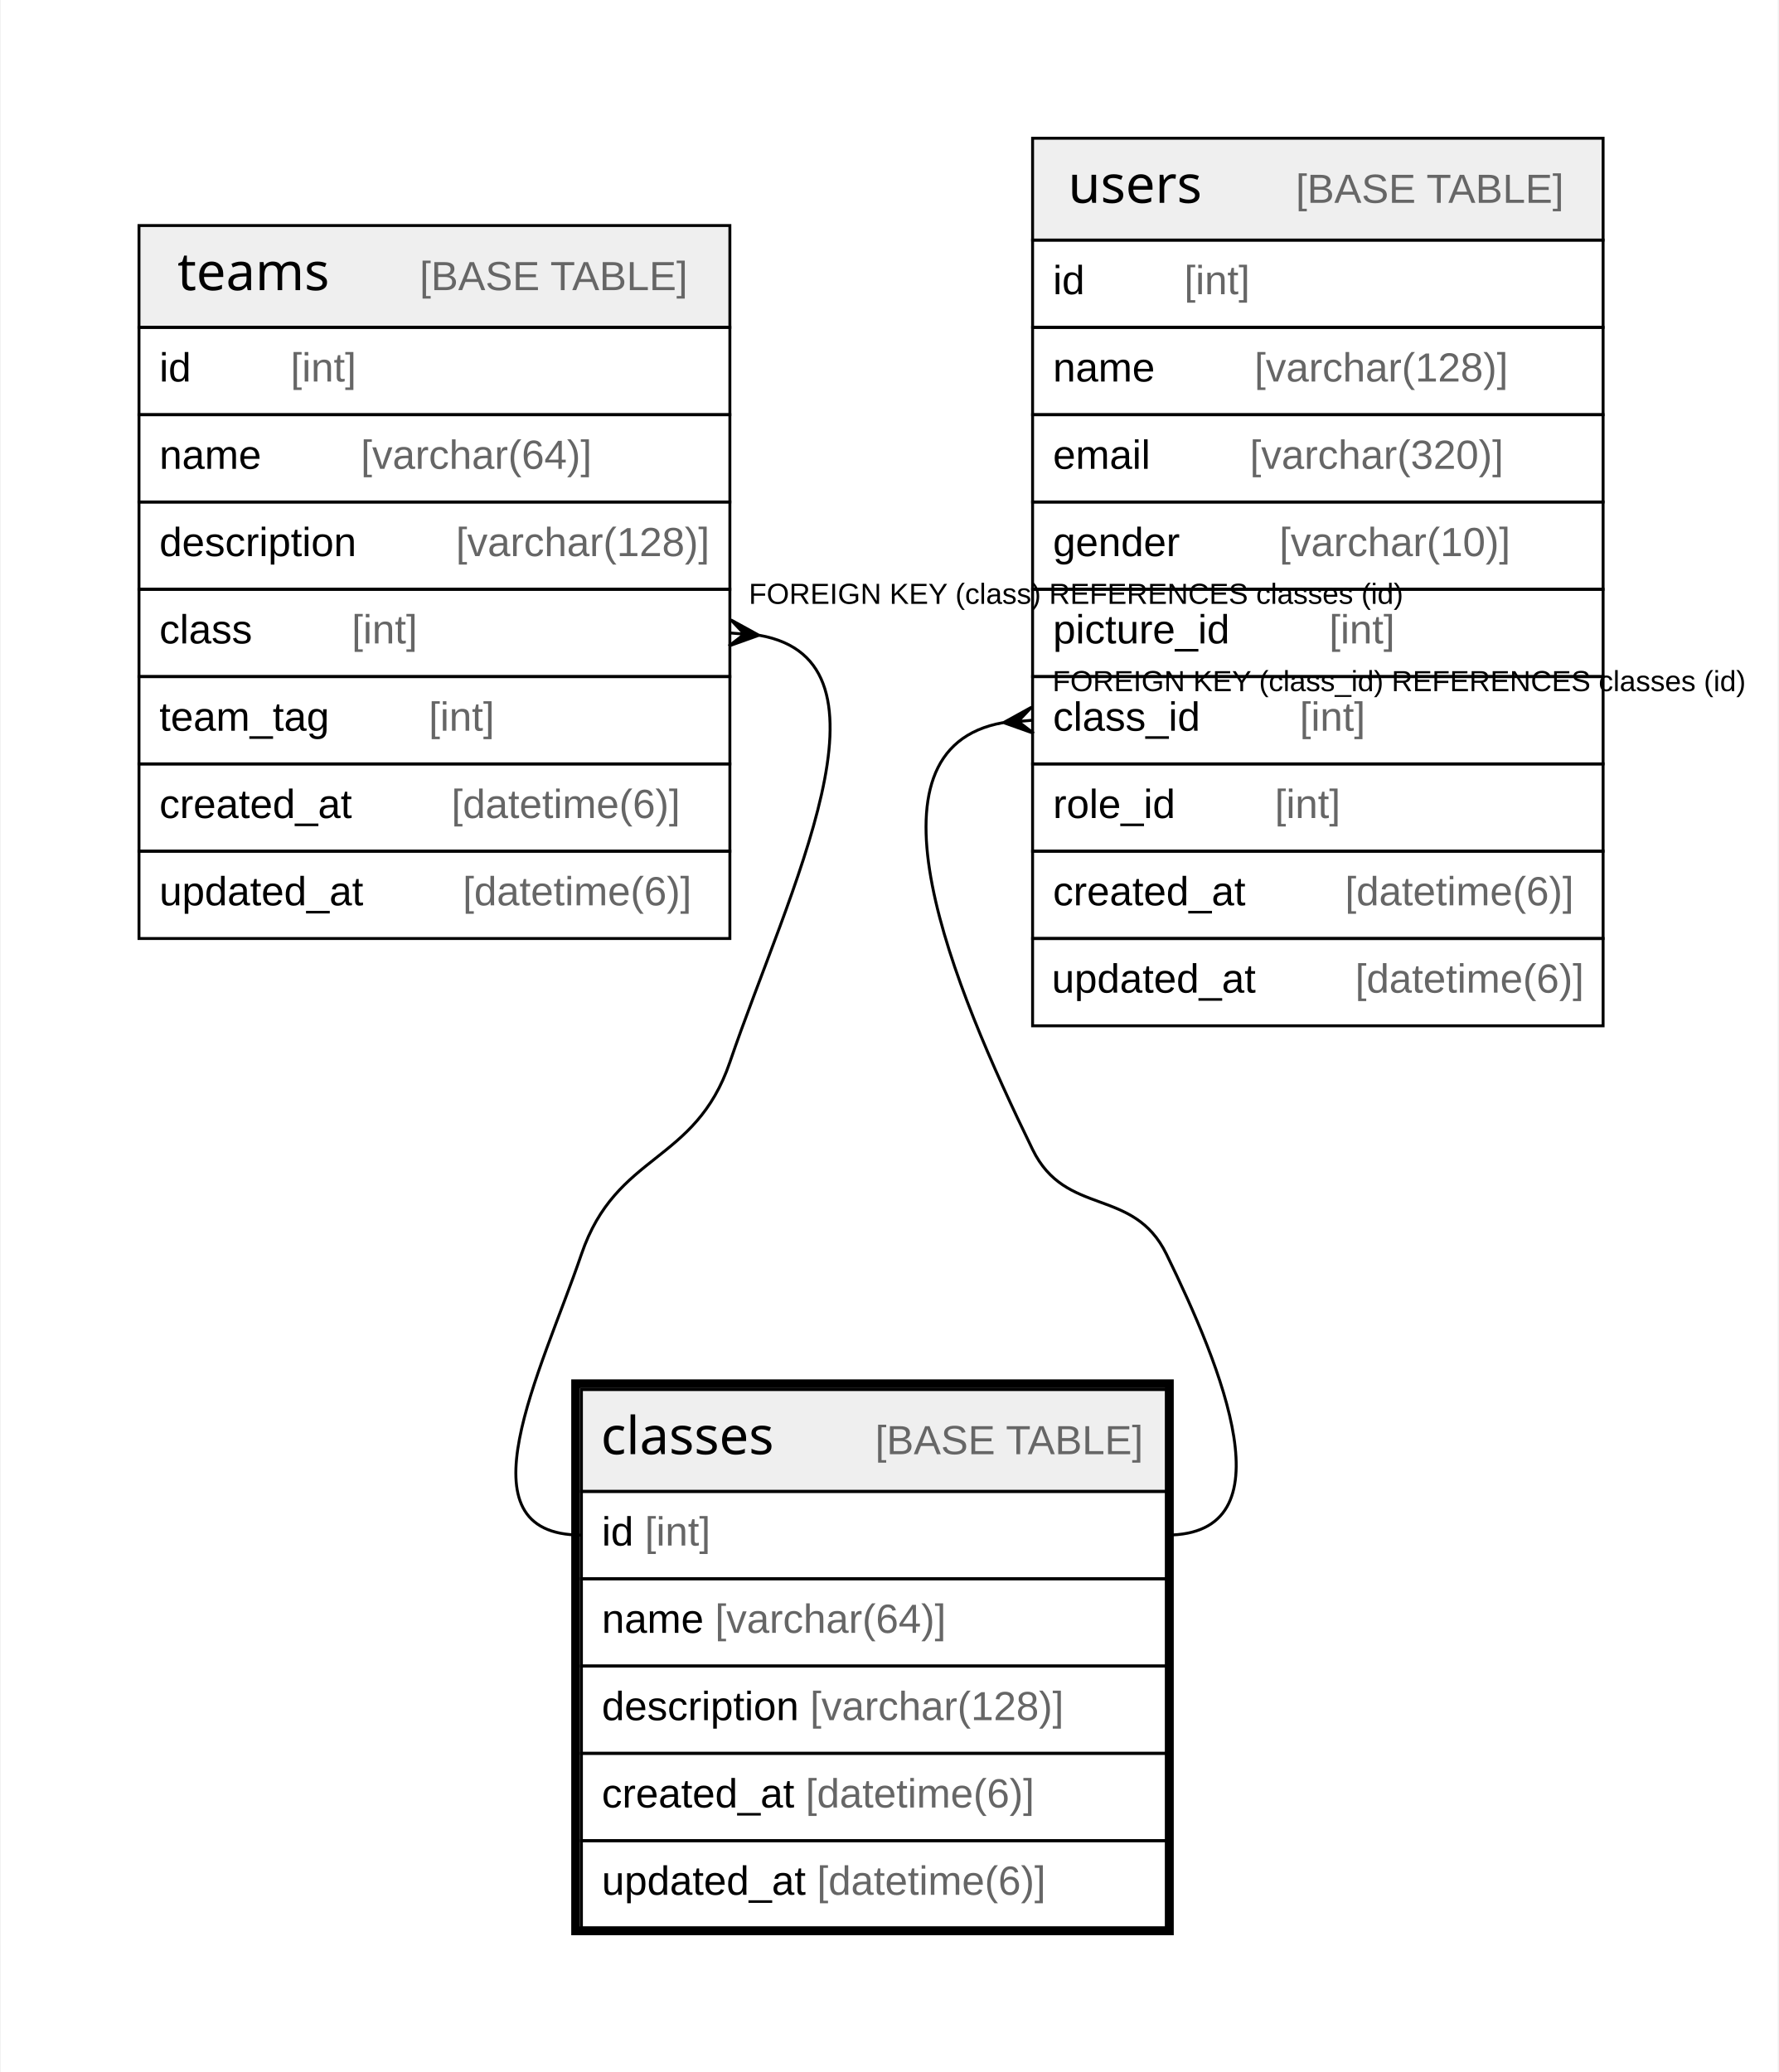
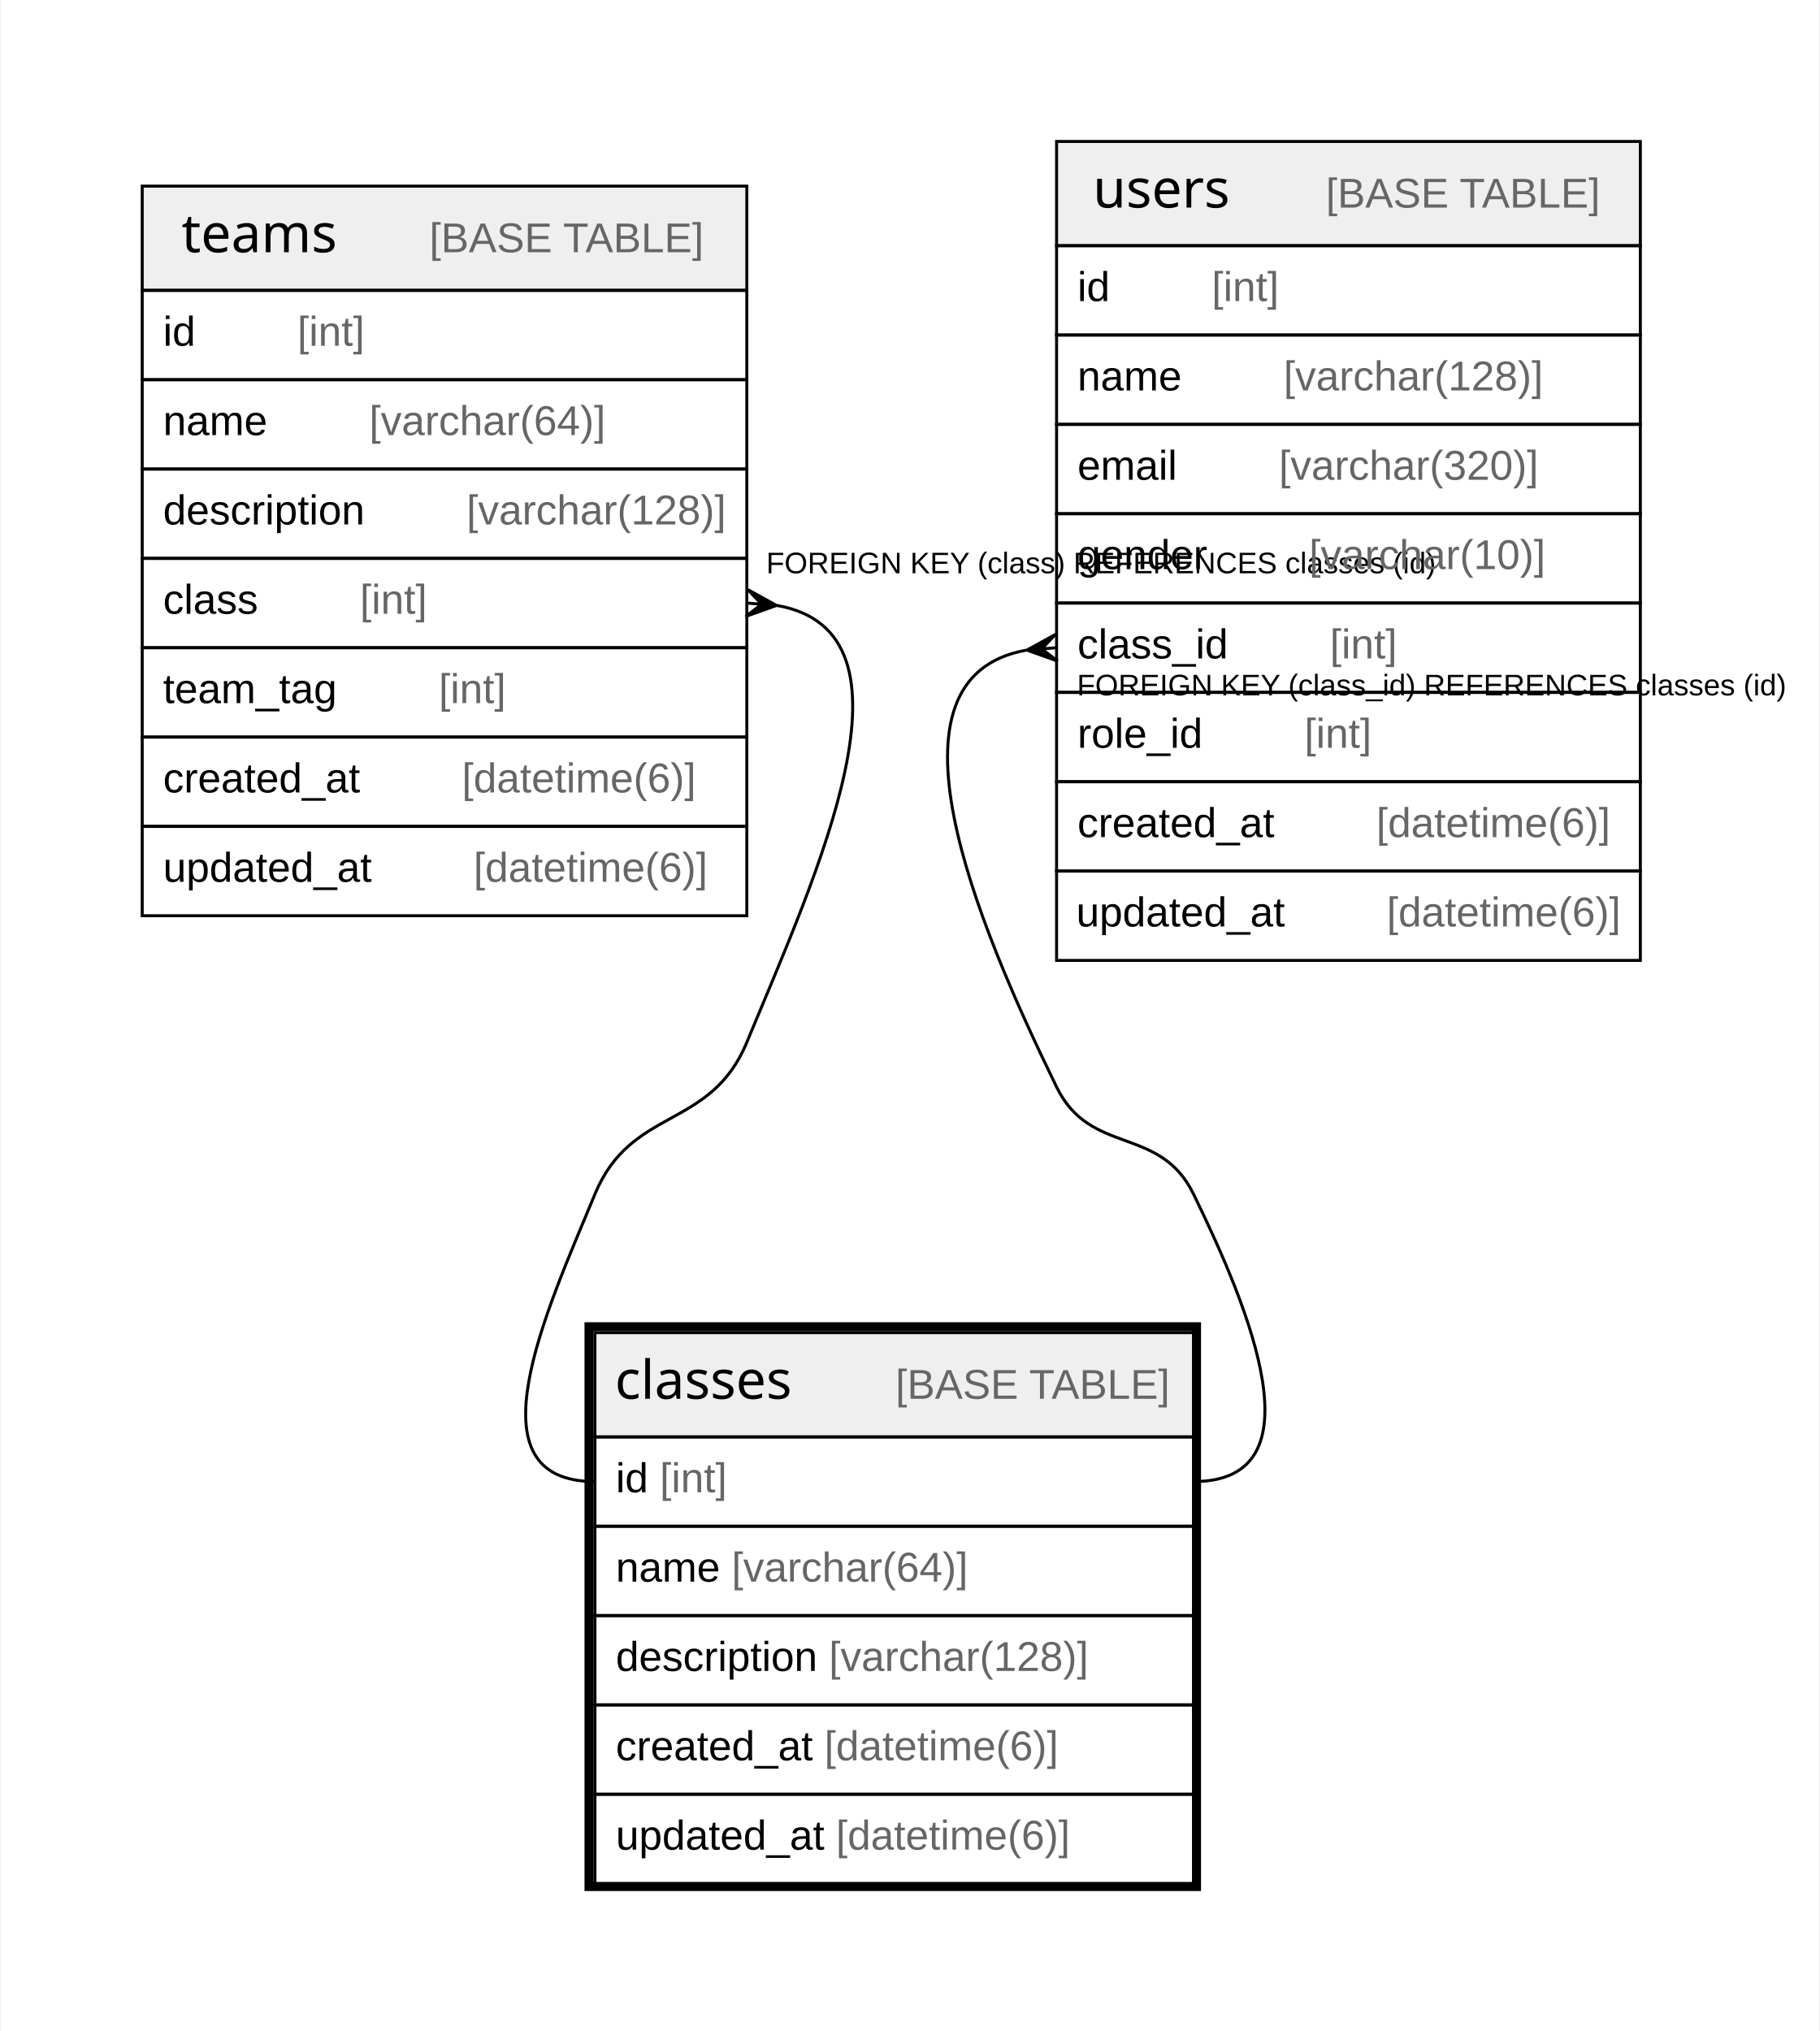
- <svg xmlns="http://www.w3.org/2000/svg" width="611pt" height="712pt" viewBox="0.00 0.00 610.50 712.00">
-   <g id="graph0" class="graph" transform="scale(1 1) rotate(0) translate(4 708)">
-     <polygon fill="#ffffff" stroke="transparent" points="-4,4 -4,-708 606.5,-708 606.5,4 -4,4" />
+ <svg xmlns="http://www.w3.org/2000/svg" width="611pt" height="682pt" viewBox="0.00 0.00 610.50 682.00">
+   <g id="graph0" class="graph" transform="scale(1 1) rotate(0) translate(4 678)">
+     <polygon fill="#ffffff" stroke="transparent" points="-4,4 -4,-678 606.5,-678 606.5,4 -4,4" />
    <g id="node1" class="node">
      <polygon fill="#efefef" stroke="transparent" points="195.5,-195.5 195.5,-230.5 396.5,-230.5 396.5,-195.5 195.5,-195.5" />
      <polygon fill="none" stroke="#000000" points="195.5,-195.5 195.5,-230.5 396.5,-230.5 396.5,-195.5 195.5,-195.5" />
      <text text-anchor="start" x="202.213" y="-208.3" font-family="Arial Bold" font-size="18.00" fill="#000000">classes</text>
      <text text-anchor="start" x="262.219" y="-208.3" font-family="Arial" font-size="14.00" fill="#000000">    </text>
      <text text-anchor="start" x="296.424" y="-208.3" font-family="Arial" font-size="14.00" fill="#666666">[BASE TABLE]</text>
      <polygon fill="none" stroke="#000000" points="195.5,-165.5 195.5,-195.5 396.5,-195.5 396.5,-165.5 195.5,-165.5" />
      <text text-anchor="start" x="202.5" y="-176.9" font-family="Arial" font-size="14.00" fill="#000000">id </text>
      <text text-anchor="start" x="217.28" y="-176.9" font-family="Arial" font-size="14.00" fill="#666666">[int]</text>
      <polygon fill="none" stroke="#000000" points="195.5,-135.5 195.5,-165.5 396.5,-165.5 396.5,-135.5 195.5,-135.5" />
      <text text-anchor="start" x="202.5" y="-146.9" font-family="Arial" font-size="14.00" fill="#000000">name </text>
      <text text-anchor="start" x="241.399" y="-146.9" font-family="Arial" font-size="14.00" fill="#666666">[varchar(64)]</text>
      <polygon fill="none" stroke="#000000" points="195.5,-105.5 195.5,-135.5 396.5,-135.5 396.5,-105.5 195.5,-105.5" />
      <text text-anchor="start" x="202.5" y="-116.9" font-family="Arial" font-size="14.00" fill="#000000">description </text>
      <text text-anchor="start" x="274.068" y="-116.9" font-family="Arial" font-size="14.00" fill="#666666">[varchar(128)]</text>
      <polygon fill="none" stroke="#000000" points="195.5,-75.5 195.5,-105.5 396.5,-105.5 396.5,-75.5 195.5,-75.5" />
      <text text-anchor="start" x="202.5" y="-86.9" font-family="Arial" font-size="14.00" fill="#000000">created_at </text>
      <text text-anchor="start" x="272.528" y="-86.9" font-family="Arial" font-size="14.00" fill="#666666">[datetime(6)]</text>
      <polygon fill="none" stroke="#000000" points="195.5,-45.5 195.5,-75.5 396.5,-75.5 396.5,-45.5 195.5,-45.5" />
      <text text-anchor="start" x="202.5" y="-56.9" font-family="Arial" font-size="14.00" fill="#000000">updated_at </text>
      <text text-anchor="start" x="276.433" y="-56.9" font-family="Arial" font-size="14.00" fill="#666666">[datetime(6)]</text>
      <polygon fill="none" stroke="#000000" stroke-width="3" points="193.5,-44.5 193.5,-232.5 397.5,-232.5 397.5,-44.5 193.5,-44.5" />
    </g>
    <g id="node2" class="node">
-       <polygon fill="#efefef" stroke="transparent" points="43.5,-595.5 43.5,-630.5 246.5,-630.5 246.5,-595.5 43.5,-595.5" />
-       <polygon fill="none" stroke="#000000" points="43.5,-595.5 43.5,-630.5 246.5,-630.5 246.5,-595.5 43.5,-595.5" />
-       <text text-anchor="start" x="56.713" y="-608.3" font-family="Arial Bold" font-size="18.00" fill="#000000">teams</text>
-       <text text-anchor="start" x="105.719" y="-608.3" font-family="Arial" font-size="14.00" fill="#000000">    </text>
-       <text text-anchor="start" x="139.924" y="-608.3" font-family="Arial" font-size="14.00" fill="#666666">[BASE TABLE]</text>
-       <polygon fill="none" stroke="#000000" points="43.5,-565.5 43.5,-595.5 246.5,-595.5 246.5,-565.5 43.5,-565.5" />
-       <text text-anchor="start" x="50.5" y="-576.9" font-family="Arial" font-size="14.00" fill="#000000">id    </text>
-       <text text-anchor="start" x="95.594" y="-576.9" font-family="Arial" font-size="14.00" fill="#666666">[int]</text>
-       <polygon fill="none" stroke="#000000" points="43.5,-535.5 43.5,-565.5 246.5,-565.5 246.5,-535.5 43.5,-535.5" />
-       <text text-anchor="start" x="50.5" y="-546.9" font-family="Arial" font-size="14.00" fill="#000000">name    </text>
-       <text text-anchor="start" x="119.713" y="-546.9" font-family="Arial" font-size="14.00" fill="#666666">[varchar(64)]</text>
-       <polygon fill="none" stroke="#000000" points="43.5,-505.5 43.5,-535.5 246.5,-535.5 246.5,-505.5 43.5,-505.5" />
-       <text text-anchor="start" x="50.499" y="-516.9" font-family="Arial" font-size="14.00" fill="#000000">description    </text>
-       <text text-anchor="start" x="152.381" y="-516.9" font-family="Arial" font-size="14.00" fill="#666666">[varchar(128)]</text>
-       <polygon fill="none" stroke="#000000" points="43.5,-475.5 43.5,-505.5 246.5,-505.5 246.5,-475.5 43.5,-475.5" />
-       <text text-anchor="start" x="50.5" y="-486.9" font-family="Arial" font-size="14.00" fill="#000000">class    </text>
-       <text text-anchor="start" x="116.594" y="-486.9" font-family="Arial" font-size="14.00" fill="#666666">[int]</text>
-       <polygon fill="none" stroke="#000000" points="43.5,-445.5 43.5,-475.5 246.5,-475.5 246.5,-445.5 43.5,-445.5" />
-       <text text-anchor="start" x="50.5" y="-456.9" font-family="Arial" font-size="14.00" fill="#000000">team_tag    </text>
-       <text text-anchor="start" x="143.06" y="-456.9" font-family="Arial" font-size="14.00" fill="#666666">[int]</text>
-       <polygon fill="none" stroke="#000000" points="43.5,-415.5 43.5,-445.5 246.5,-445.5 246.5,-415.5 43.5,-415.5" />
-       <text text-anchor="start" x="50.5" y="-426.9" font-family="Arial" font-size="14.00" fill="#000000">created_at    </text>
-       <text text-anchor="start" x="150.842" y="-426.9" font-family="Arial" font-size="14.00" fill="#666666">[datetime(6)]</text>
-       <polygon fill="none" stroke="#000000" points="43.5,-385.5 43.5,-415.5 246.5,-415.5 246.5,-385.5 43.5,-385.5" />
-       <text text-anchor="start" x="50.5" y="-396.9" font-family="Arial" font-size="14.00" fill="#000000">updated_at    </text>
-       <text text-anchor="start" x="154.747" y="-396.9" font-family="Arial" font-size="14.00" fill="#666666">[datetime(6)]</text>
+       <polygon fill="#efefef" stroke="transparent" points="43.5,-580.5 43.5,-615.5 246.5,-615.5 246.5,-580.5 43.5,-580.5" />
+       <polygon fill="none" stroke="#000000" points="43.5,-580.5 43.5,-615.5 246.5,-615.5 246.5,-580.5 43.5,-580.5" />
+       <text text-anchor="start" x="56.713" y="-593.3" font-family="Arial Bold" font-size="18.00" fill="#000000">teams</text>
+       <text text-anchor="start" x="105.719" y="-593.3" font-family="Arial" font-size="14.00" fill="#000000">    </text>
+       <text text-anchor="start" x="139.924" y="-593.3" font-family="Arial" font-size="14.00" fill="#666666">[BASE TABLE]</text>
+       <polygon fill="none" stroke="#000000" points="43.5,-550.5 43.5,-580.5 246.5,-580.5 246.5,-550.5 43.5,-550.5" />
+       <text text-anchor="start" x="50.5" y="-561.9" font-family="Arial" font-size="14.00" fill="#000000">id    </text>
+       <text text-anchor="start" x="95.594" y="-561.9" font-family="Arial" font-size="14.00" fill="#666666">[int]</text>
+       <polygon fill="none" stroke="#000000" points="43.5,-520.5 43.5,-550.5 246.5,-550.5 246.5,-520.5 43.5,-520.5" />
+       <text text-anchor="start" x="50.5" y="-531.9" font-family="Arial" font-size="14.00" fill="#000000">name    </text>
+       <text text-anchor="start" x="119.713" y="-531.9" font-family="Arial" font-size="14.00" fill="#666666">[varchar(64)]</text>
+       <polygon fill="none" stroke="#000000" points="43.5,-490.5 43.5,-520.5 246.5,-520.5 246.5,-490.5 43.5,-490.5" />
+       <text text-anchor="start" x="50.499" y="-501.9" font-family="Arial" font-size="14.00" fill="#000000">description    </text>
+       <text text-anchor="start" x="152.381" y="-501.9" font-family="Arial" font-size="14.00" fill="#666666">[varchar(128)]</text>
+       <polygon fill="none" stroke="#000000" points="43.5,-460.5 43.5,-490.5 246.5,-490.5 246.5,-460.5 43.5,-460.5" />
+       <text text-anchor="start" x="50.5" y="-471.9" font-family="Arial" font-size="14.00" fill="#000000">class    </text>
+       <text text-anchor="start" x="116.594" y="-471.9" font-family="Arial" font-size="14.00" fill="#666666">[int]</text>
+       <polygon fill="none" stroke="#000000" points="43.5,-430.5 43.5,-460.5 246.5,-460.5 246.5,-430.5 43.5,-430.5" />
+       <text text-anchor="start" x="50.5" y="-441.9" font-family="Arial" font-size="14.00" fill="#000000">team_tag    </text>
+       <text text-anchor="start" x="143.06" y="-441.9" font-family="Arial" font-size="14.00" fill="#666666">[int]</text>
+       <polygon fill="none" stroke="#000000" points="43.5,-400.5 43.5,-430.5 246.5,-430.5 246.5,-400.5 43.5,-400.5" />
+       <text text-anchor="start" x="50.5" y="-411.9" font-family="Arial" font-size="14.00" fill="#000000">created_at    </text>
+       <text text-anchor="start" x="150.842" y="-411.9" font-family="Arial" font-size="14.00" fill="#666666">[datetime(6)]</text>
+       <polygon fill="none" stroke="#000000" points="43.5,-370.5 43.5,-400.5 246.5,-400.5 246.5,-370.5 43.5,-370.5" />
+       <text text-anchor="start" x="50.5" y="-381.9" font-family="Arial" font-size="14.00" fill="#000000">updated_at    </text>
+       <text text-anchor="start" x="154.747" y="-381.9" font-family="Arial" font-size="14.00" fill="#666666">[datetime(6)]</text>
    </g>
    <g id="edge1" class="edge">
-       <path fill="none" stroke="#000000" d="M256.606,-489.697C307.103,-480.894 266.478,-401.527 246.5,-343 234.525,-307.917 207.475,-312.083 195.5,-277 181.645,-236.411 152.611,-180.5 195.5,-180.5" />
-       <polygon fill="#000000" stroke="#000000" points="256.469,-489.708 246.144,-486.014 251.484,-490.104 246.5,-490.5 246.5,-490.5 246.5,-490.5 251.484,-490.104 246.856,-494.986 256.469,-489.708 256.469,-489.708" />
-       <text text-anchor="start" x="253.003" y="-500.5" font-family="Arial" font-size="10.00" fill="#000000">FOREIGN KEY (class) REFERENCES classes (id)</text>
+       <path fill="none" stroke="#000000" d="M256.641,-474.684C307.521,-465.736 270.166,-385.135 246.5,-328 234.233,-298.385 207.767,-306.615 195.5,-277 179.087,-237.376 152.611,-180.5 195.5,-180.5" />
+       <polygon fill="#000000" stroke="#000000" points="256.468,-474.698 246.139,-471.014 251.484,-475.099 246.5,-475.5 246.5,-475.5 246.5,-475.5 251.484,-475.099 246.861,-479.986 256.468,-474.698 256.468,-474.698" />
+       <text text-anchor="start" x="253.003" y="-485.5" font-family="Arial" font-size="10.00" fill="#000000">FOREIGN KEY (class) REFERENCES classes (id)</text>
    </g>
    <g id="node3" class="node">
-       <polygon fill="#efefef" stroke="transparent" points="350.5,-625.5 350.5,-660.5 546.5,-660.5 546.5,-625.5 350.5,-625.5" />
-       <polygon fill="none" stroke="#000000" points="350.5,-625.5 350.5,-660.5 546.5,-660.5 546.5,-625.5 350.5,-625.5" />
-       <text text-anchor="start" x="362.714" y="-638.3" font-family="Arial Bold" font-size="18.00" fill="#000000">users</text>
-       <text text-anchor="start" x="406.718" y="-638.3" font-family="Arial" font-size="14.00" fill="#000000">    </text>
-       <text text-anchor="start" x="440.923" y="-638.3" font-family="Arial" font-size="14.00" fill="#666666">[BASE TABLE]</text>
-       <polygon fill="none" stroke="#000000" points="350.5,-595.5 350.5,-625.5 546.5,-625.5 546.5,-595.5 350.5,-595.5" />
-       <text text-anchor="start" x="357.5" y="-606.9" font-family="Arial" font-size="14.00" fill="#000000">id    </text>
-       <text text-anchor="start" x="402.594" y="-606.9" font-family="Arial" font-size="14.00" fill="#666666">[int]</text>
+       <polygon fill="#efefef" stroke="transparent" points="350.5,-595.5 350.5,-630.5 546.5,-630.5 546.5,-595.5 350.5,-595.5" />
+       <polygon fill="none" stroke="#000000" points="350.5,-595.5 350.5,-630.5 546.5,-630.5 546.5,-595.5 350.5,-595.5" />
+       <text text-anchor="start" x="362.714" y="-608.3" font-family="Arial Bold" font-size="18.00" fill="#000000">users</text>
+       <text text-anchor="start" x="406.718" y="-608.3" font-family="Arial" font-size="14.00" fill="#000000">    </text>
+       <text text-anchor="start" x="440.923" y="-608.3" font-family="Arial" font-size="14.00" fill="#666666">[BASE TABLE]</text>
      <polygon fill="none" stroke="#000000" points="350.5,-565.5 350.5,-595.5 546.5,-595.5 546.5,-565.5 350.5,-565.5" />
-       <text text-anchor="start" x="357.5" y="-576.9" font-family="Arial" font-size="14.00" fill="#000000">name    </text>
-       <text text-anchor="start" x="426.713" y="-576.9" font-family="Arial" font-size="14.00" fill="#666666">[varchar(128)]</text>
+       <text text-anchor="start" x="357.5" y="-576.9" font-family="Arial" font-size="14.00" fill="#000000">id    </text>
+       <text text-anchor="start" x="402.594" y="-576.9" font-family="Arial" font-size="14.00" fill="#666666">[int]</text>
      <polygon fill="none" stroke="#000000" points="350.5,-535.5 350.5,-565.5 546.5,-565.5 546.5,-535.5 350.5,-535.5" />
-       <text text-anchor="start" x="357.5" y="-546.9" font-family="Arial" font-size="14.00" fill="#000000">email    </text>
-       <text text-anchor="start" x="425.144" y="-546.9" font-family="Arial" font-size="14.00" fill="#666666">[varchar(320)]</text>
+       <text text-anchor="start" x="357.5" y="-546.9" font-family="Arial" font-size="14.00" fill="#000000">name    </text>
+       <text text-anchor="start" x="426.713" y="-546.9" font-family="Arial" font-size="14.00" fill="#666666">[varchar(128)]</text>
      <polygon fill="none" stroke="#000000" points="350.5,-505.5 350.5,-535.5 546.5,-535.5 546.5,-505.5 350.5,-505.5" />
-       <text text-anchor="start" x="357.5" y="-516.9" font-family="Arial" font-size="14.00" fill="#000000">gender    </text>
-       <text text-anchor="start" x="435.278" y="-516.9" font-family="Arial" font-size="14.00" fill="#666666">[varchar(10)]</text>
+       <text text-anchor="start" x="357.5" y="-516.9" font-family="Arial" font-size="14.00" fill="#000000">email    </text>
+       <text text-anchor="start" x="425.144" y="-516.9" font-family="Arial" font-size="14.00" fill="#666666">[varchar(320)]</text>
      <polygon fill="none" stroke="#000000" points="350.5,-475.5 350.5,-505.5 546.5,-505.5 546.5,-475.5 350.5,-475.5" />
-       <text text-anchor="start" x="357.5" y="-486.9" font-family="Arial" font-size="14.00" fill="#000000">picture_id    </text>
-       <text text-anchor="start" x="452.382" y="-486.9" font-family="Arial" font-size="14.00" fill="#666666">[int]</text>
+       <text text-anchor="start" x="357.5" y="-486.9" font-family="Arial" font-size="14.00" fill="#000000">gender    </text>
+       <text text-anchor="start" x="435.278" y="-486.9" font-family="Arial" font-size="14.00" fill="#666666">[varchar(10)]</text>
      <polygon fill="none" stroke="#000000" points="350.5,-445.5 350.5,-475.5 546.5,-475.5 546.5,-445.5 350.5,-445.5" />
      <text text-anchor="start" x="357.5" y="-456.9" font-family="Arial" font-size="14.00" fill="#000000">class_id    </text>
      <text text-anchor="start" x="442.266" y="-456.9" font-family="Arial" font-size="14.00" fill="#666666">[int]</text>
      <polygon fill="none" stroke="#000000" points="350.5,-415.5 350.5,-445.5 546.5,-445.5 546.5,-415.5 350.5,-415.5" />
      <text text-anchor="start" x="357.5" y="-426.9" font-family="Arial" font-size="14.00" fill="#000000">role_id    </text>
      <text text-anchor="start" x="433.709" y="-426.9" font-family="Arial" font-size="14.00" fill="#666666">[int]</text>
      <polygon fill="none" stroke="#000000" points="350.5,-385.5 350.5,-415.5 546.5,-415.5 546.5,-385.5 350.5,-385.5" />
      <text text-anchor="start" x="357.5" y="-396.9" font-family="Arial" font-size="14.00" fill="#000000">created_at    </text>
      <text text-anchor="start" x="457.842" y="-396.9" font-family="Arial" font-size="14.00" fill="#666666">[datetime(6)]</text>
      <polygon fill="none" stroke="#000000" points="350.5,-355.5 350.5,-385.5 546.5,-385.5 546.5,-355.5 350.5,-355.5" />
      <text text-anchor="start" x="357.095" y="-366.9" font-family="Arial" font-size="14.00" fill="#000000">updated_at    </text>
      <text text-anchor="start" x="461.341" y="-366.9" font-family="Arial" font-size="14.00" fill="#666666">[datetime(6)]</text>
    </g>
    <g id="edge2" class="edge">
      <path fill="none" stroke="#000000" d="M340.326,-459.669C289.092,-450.562 323.413,-368.595 350.5,-313 361.871,-289.662 385.129,-300.338 396.5,-277 415.285,-238.444 439.389,-180.5 396.5,-180.5" />
      <polygon fill="#000000" stroke="#000000" points="340.533,-459.686 350.134,-464.985 345.517,-460.093 350.5,-460.5 350.5,-460.5 350.5,-460.5 345.517,-460.093 350.866,-456.015 340.533,-459.686 340.533,-459.686" />
-       <text text-anchor="start" x="357.334" y="-470.5" font-family="Arial" font-size="10.00" fill="#000000">FOREIGN KEY (class_id) REFERENCES classes (id)</text>
+       <text text-anchor="start" x="357.334" y="-444.5" font-family="Arial" font-size="10.00" fill="#000000">FOREIGN KEY (class_id) REFERENCES classes (id)</text>
    </g>
  </g>
</svg>
